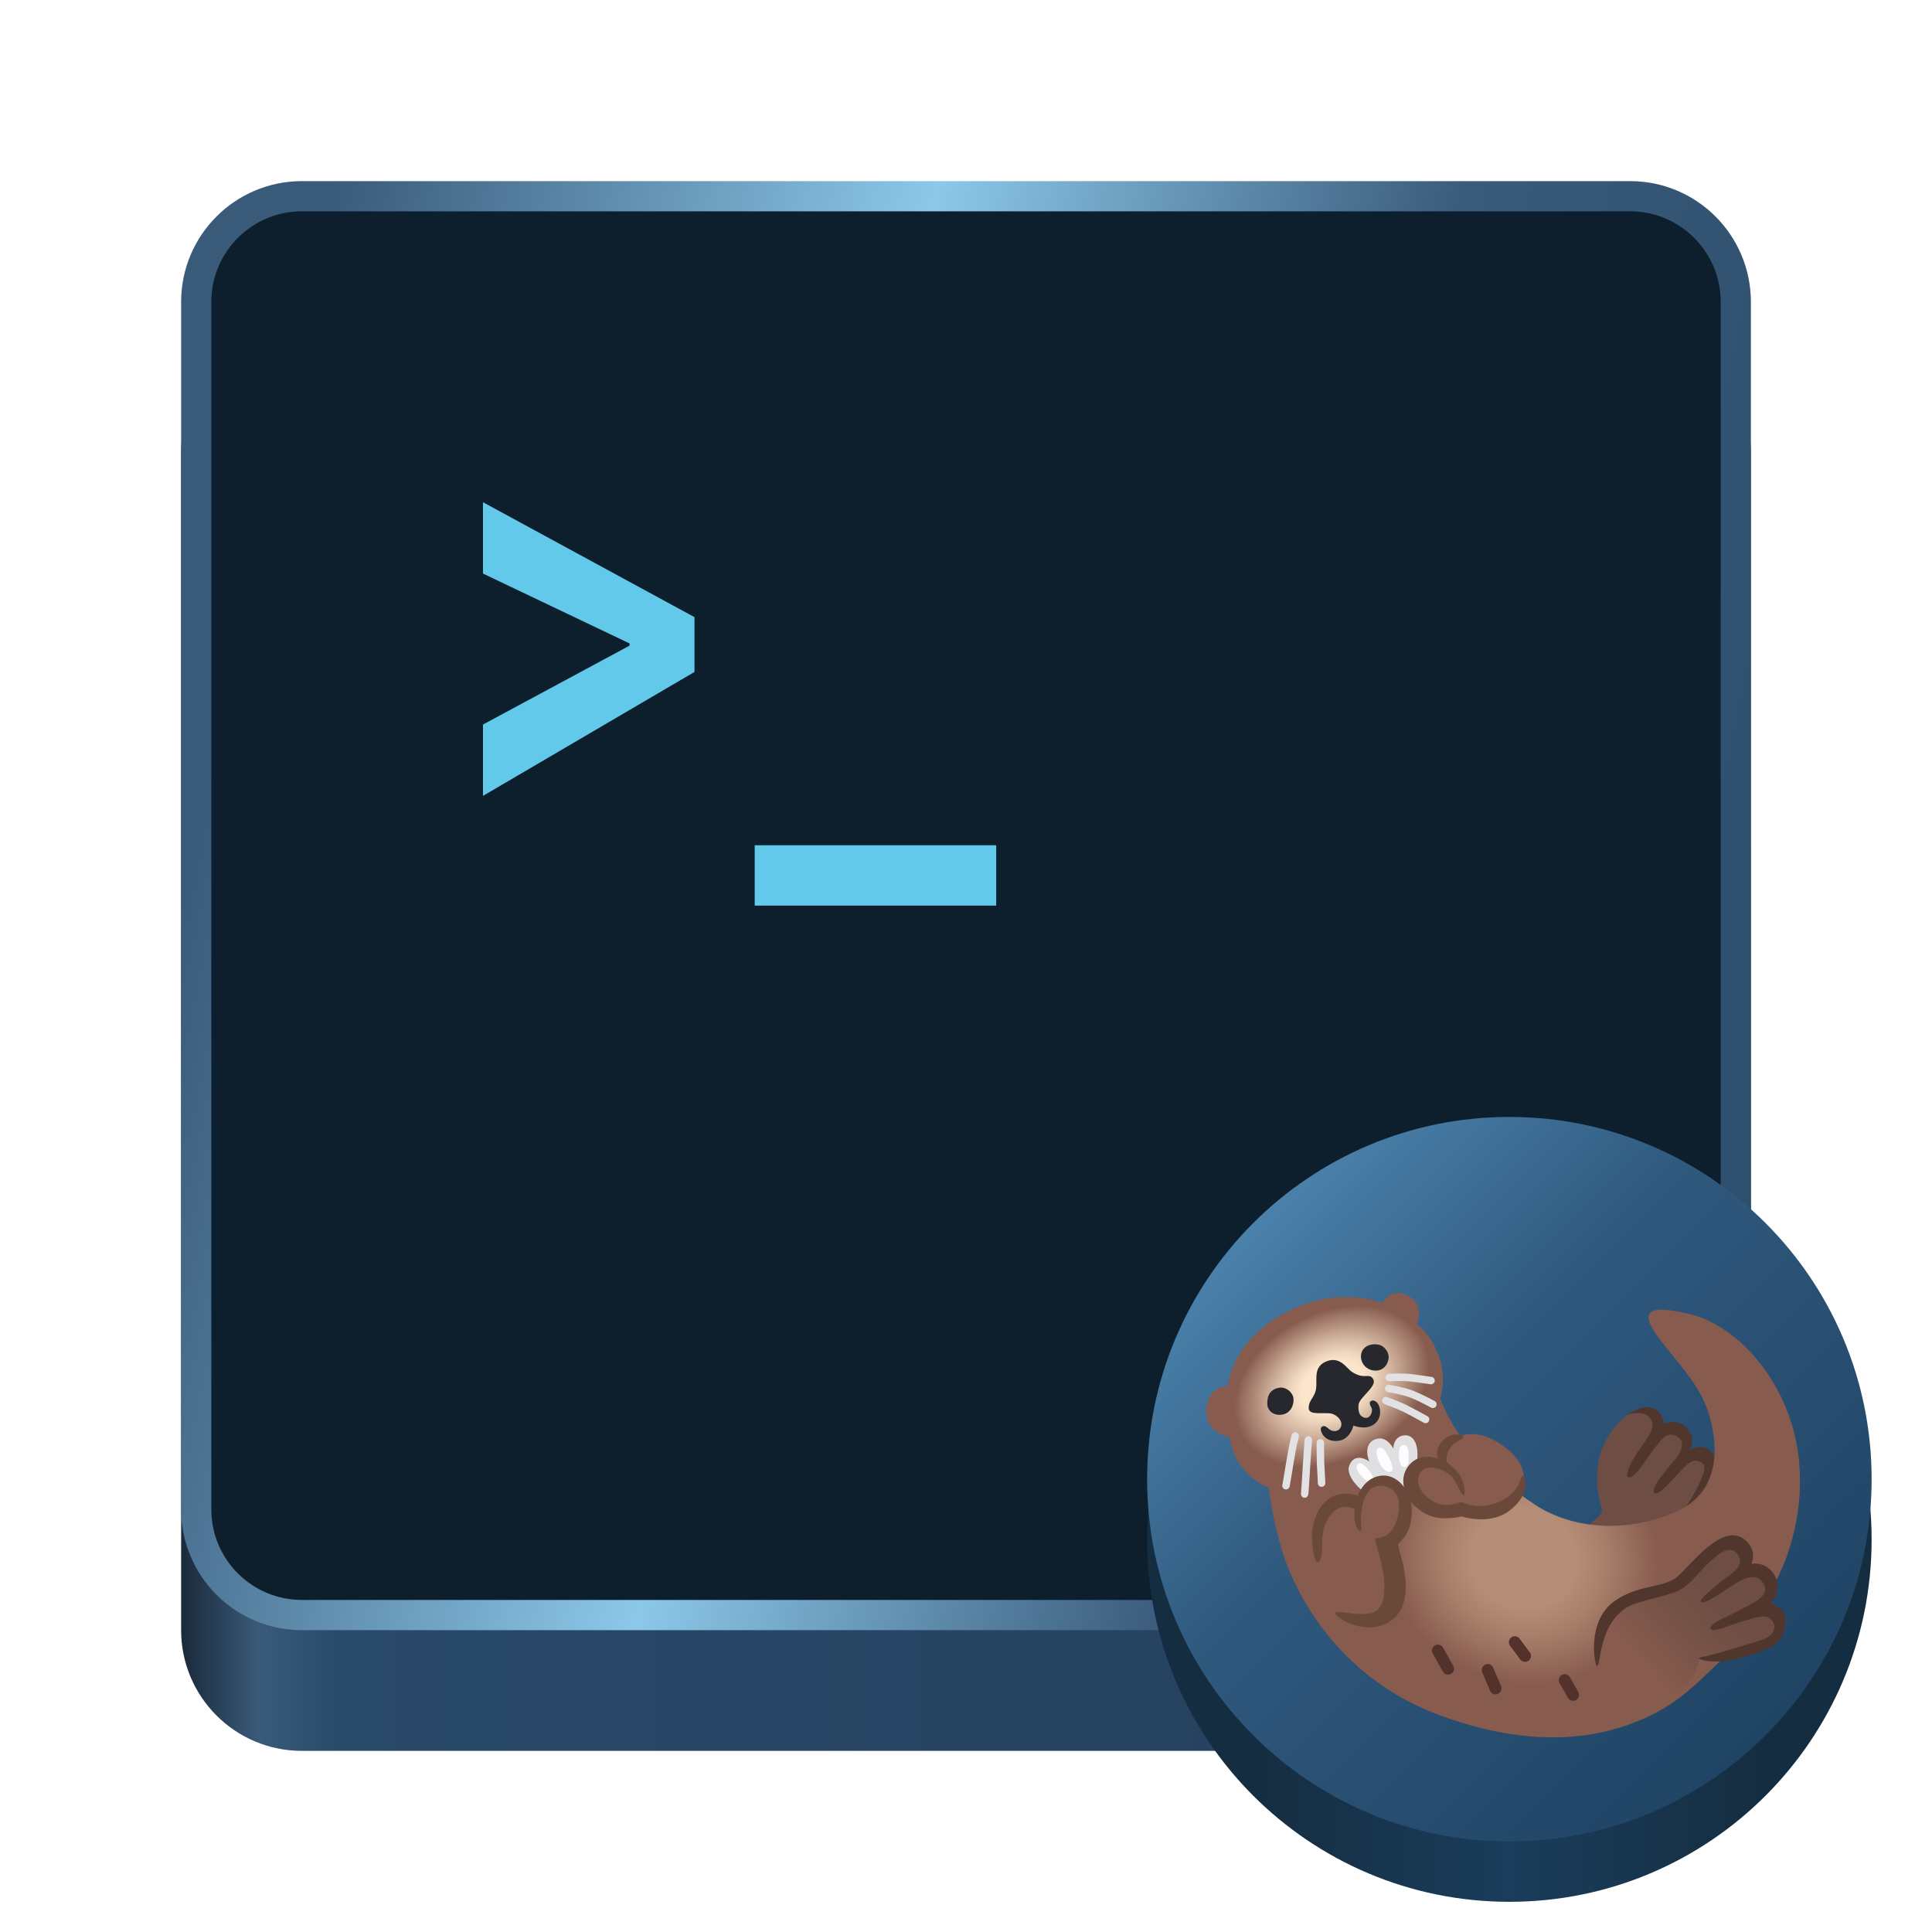
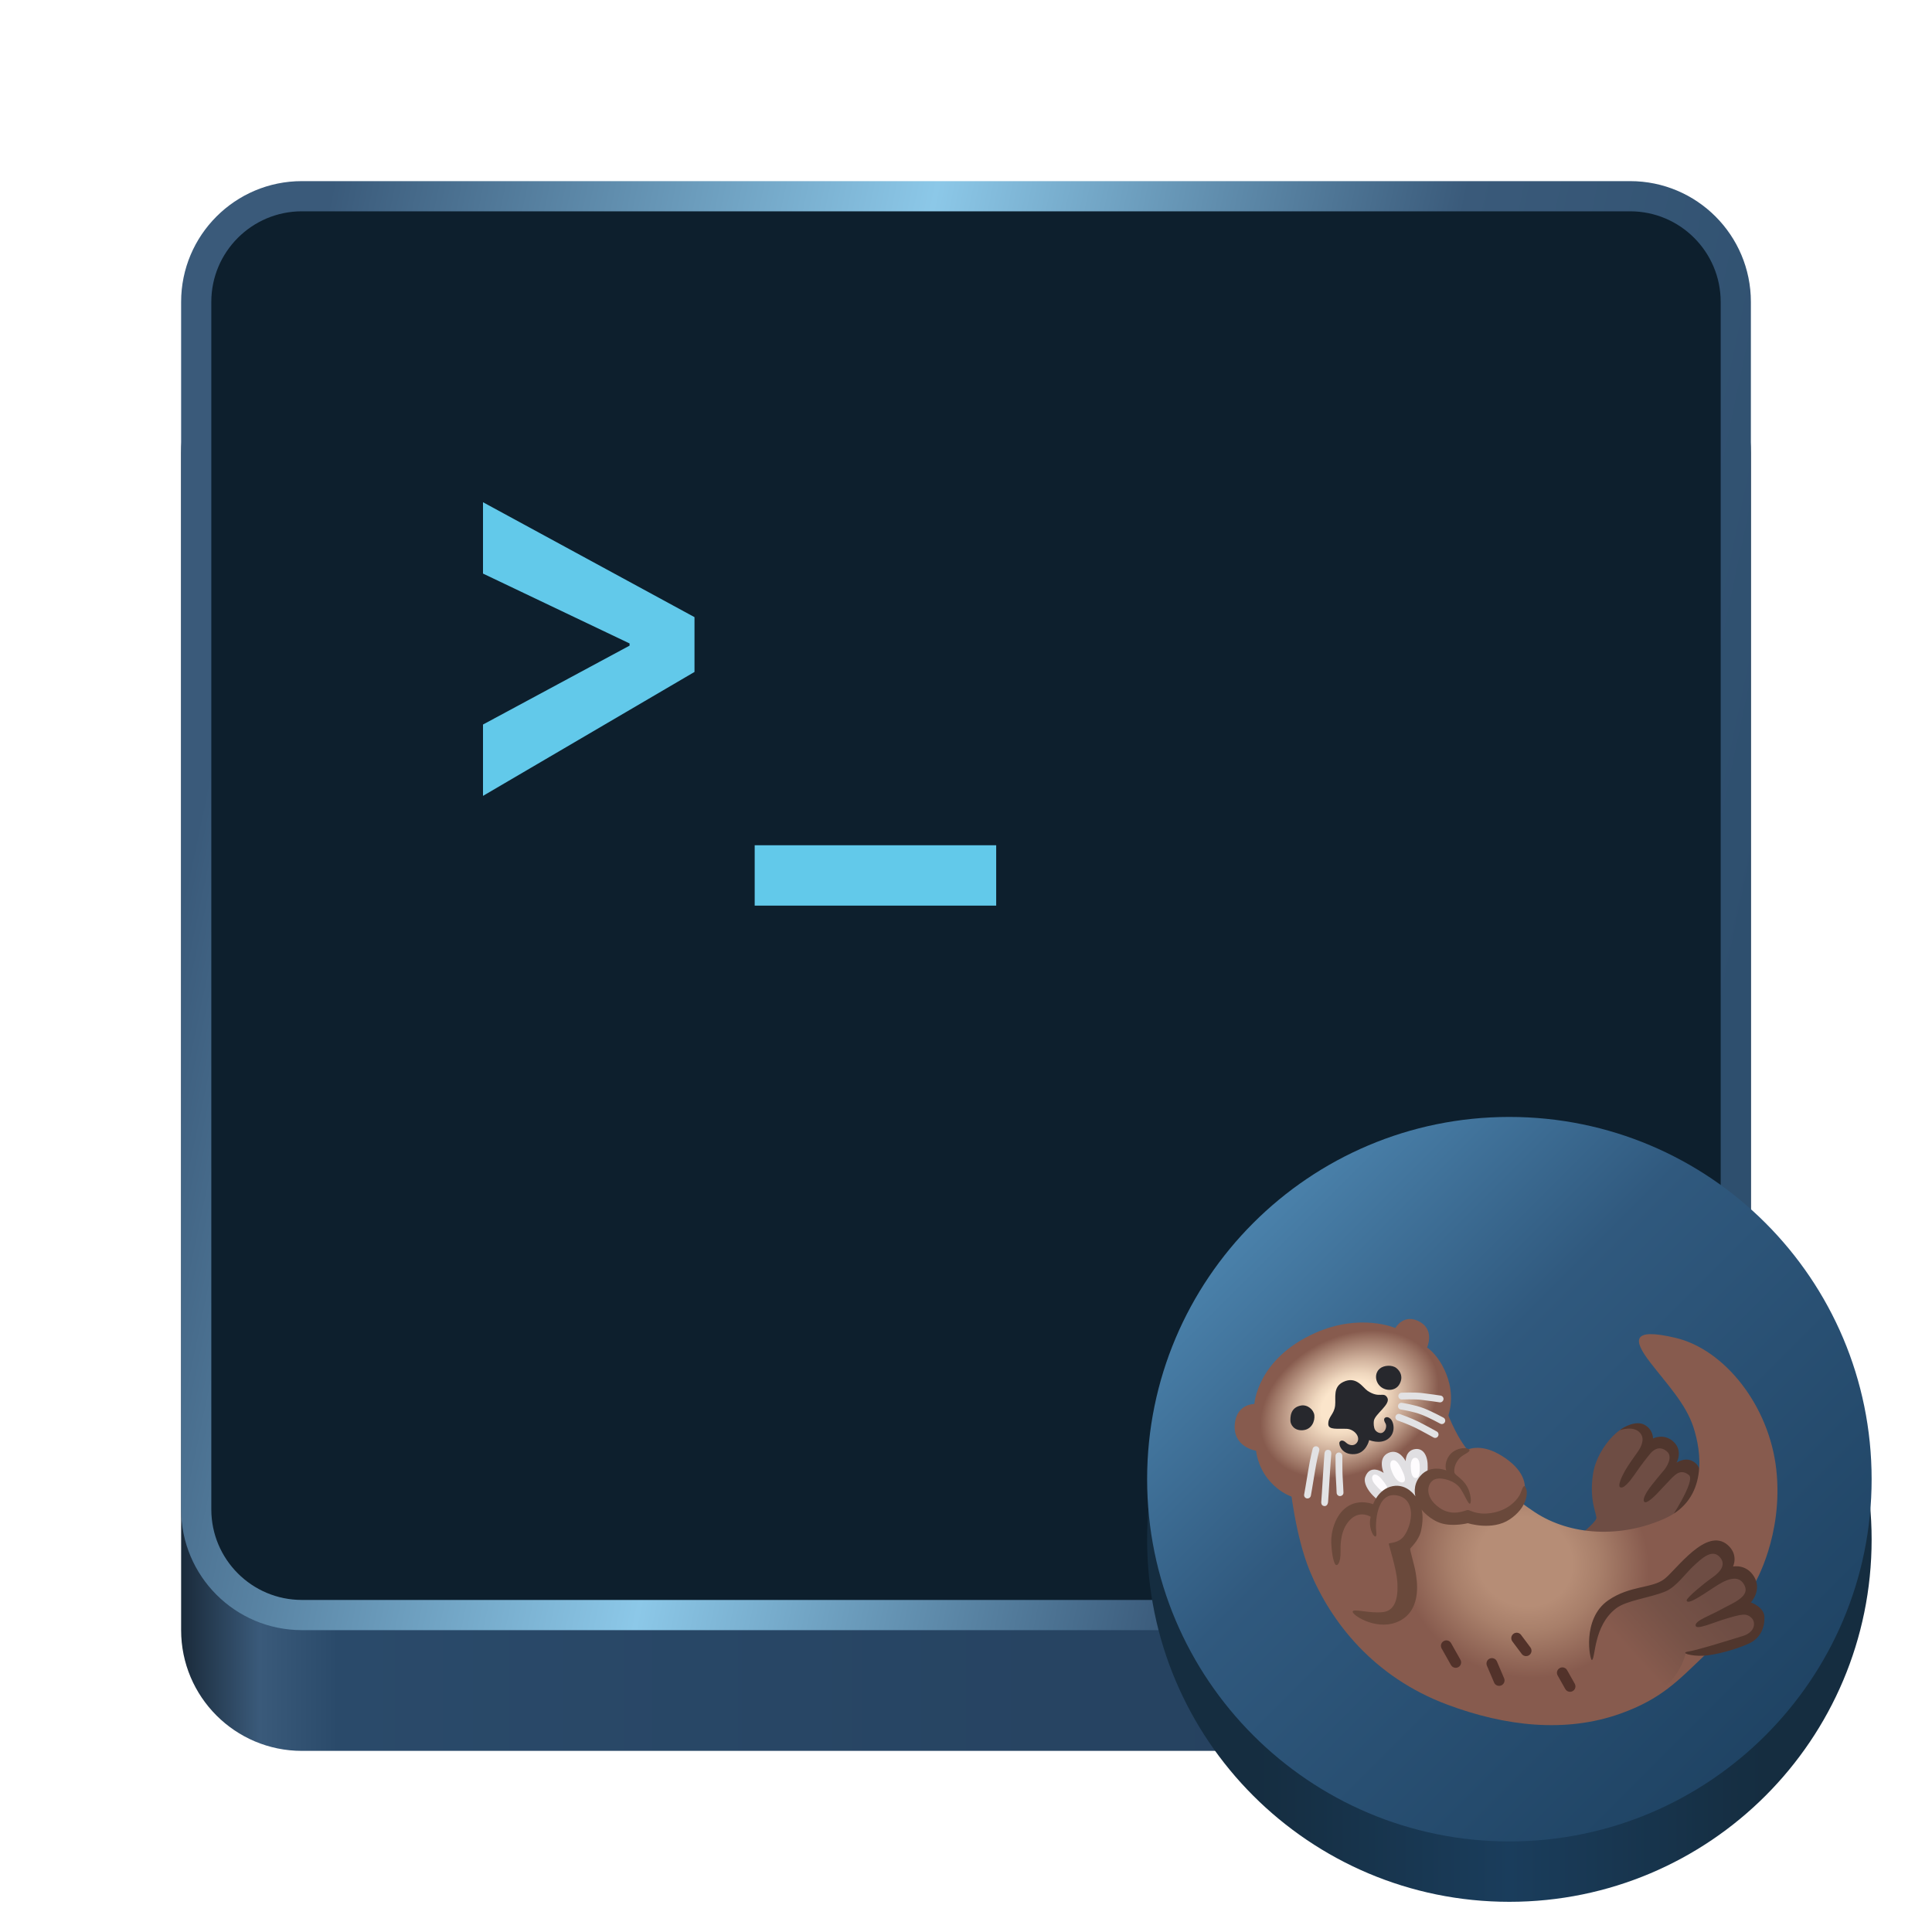
<svg xmlns="http://www.w3.org/2000/svg" height="128px" viewBox="0 0 128 128" width="128px">
  <defs>
    <linearGradient id="a" gradientUnits="userSpaceOnUse" x1="12" x2="116" y1="64" y2="64">
      <stop offset="0" stop-color="#1a2a3a" />
      <stop offset="0.05" stop-color="#3a5a7a" />
      <stop offset="0.1" stop-color="#2a4a6a" />
      <stop offset="0.9" stop-color="#243f5c" />
      <stop offset="0.95" stop-color="#3a5a7a" />
      <stop offset="1" stop-color="#1a2a3a" />
    </linearGradient>
    <linearGradient id="b" gradientUnits="userSpaceOnUse" x1="12" x2="112.041" y1="60" y2="80.988">
      <stop offset="0" stop-color="#3a5a7a" />
      <stop offset="0.384" stop-color="#8cc8e8" />
      <stop offset="0.721" stop-color="#3a5a7a" />
      <stop offset="1" stop-color="#2e4f6e" />
    </linearGradient>
    <linearGradient id="kde" gradientUnits="userSpaceOnUse" x1="76" y1="74" x2="124" y2="122">
      <stop offset="0" stop-color="#5998c4" />
      <stop offset="0.4" stop-color="#30597e" />
      <stop offset="1" stop-color="#1a3d5c" />
    </linearGradient>
    <linearGradient id="shadowgrad" gradientUnits="userSpaceOnUse" x1="76" y1="102" x2="124" y2="102">
      <stop offset="0" stop-color="#152d40" />
      <stop offset="0.15" stop-color="#152d40" />
      <stop offset="0.5" stop-color="#1a3d5c" />
      <stop offset="0.85" stop-color="#152d40" />
      <stop offset="1" stop-color="#152d40" />
    </linearGradient>
  </defs>
  <path d="m 20 22 h 88 c 4.418 0 8 3.582 8 8 v 78 c 0 4.418 -3.582 8 -8 8 h -88 c -4.418 0 -8 -3.582 -8 -8 v -78 c 0 -4.418 3.582 -8 8 -8 z m 0 0" fill="url(#a)" />
  <path d="m 20 12 h 88 c 4.418 0 8 3.582 8 8 v 80 c 0 4.418 -3.582 8 -8 8 h -88 c -4.418 0 -8 -3.582 -8 -8 v -80 c 0 -4.418 3.582 -8 8 -8 z m 0 0" fill="url(#b)" />
  <path d="m 20 14 h 88 c 3.312 0 6 2.688 6 6 v 80 c 0 3.312 -2.688 6 -6 6 h -88 c -3.312 0 -6 -2.688 -6 -6 v -80 c 0 -3.312 2.688 -6 6 -6 z m 0 0" fill="#0d1f2d" />
  <path d="m 46.012 40.887 l -14.012 -7.613 v 4.727 l 9.711 4.629 v 0.145 l -9.711 5.227 v 4.727 l 14.012 -8.211 z m 0 0" fill="#62c9ea" />
  <path d="m 50 56 v 4 h 16 v -4 z m 0 0" fill="#62c9ea" />
  <path d="m 124 102 c 0 13.254 -10.746 24 -24 24 s -24 -10.746 -24 -24 s 10.746 -24 24 -24 s 24 10.746 24 24 z m 0 0" fill="url(#shadowgrad)" />
  <path d="m 124 98 c 0 13.254 -10.746 24 -24 24 s -24 -10.746 -24 -24 s 10.746 -24 24 -24 s 24 10.746 24 24 z m 0 0" fill="url(#kde)" />
-   <g transform="translate(78.5,76.5) scale(0.328125)">
+   <g transform="translate(80.5,79) scale(0.3)">
    <path d="M80.07 76.12s3.94-3.19 4.13-4.11s-1.69-3.94-.7-10s7.18-12.25 10-10.28c2.82 1.97 2.53 3.24 2.53 3.24l2.82-.28l2.11 1.55l.56 3.1l3.38 1.55l3.38 4.08l-2.39 8.66l-10.7 4.43l-15.06 5.42l-.06-7.36z" fill="#6e4d44" />
    <path d="M89.4 52.52s3.03-1.14 4.5.63c1.06 1.27.28 2.96-.56 4.15c-.84 1.2-1.96 2.72-2.75 4.08c-.77 1.34-1.62 3.24-1.2 3.66c.68.68 2.25-1.27 3.17-2.6c1.6-2.34 2.99-4.09 3.59-4.79c.84-.99 2.12-1.7 3.59-.49c1.55 1.27-.14 3.66-.63 4.22s-2.53 3.03-3.24 4.01c-.7.99-1.55 2.46-1.06 2.96c.42.42 1.83-.84 2.6-1.62c.77-.77 2.66-2.85 3.19-3.38c1.13-1.13 2.29-2.36 4.06-.92c1.55 1.27-4.29 10-4.29 10l4.01-2.46s5-7.46 1.67-10.23c-1.95-1.62-4.13-.05-4.13-.05s1.55-2.67-.77-4.72c-2.1-1.84-4.43-.63-4.43-.63s.07-1.97-1.9-3.03c-1.97-1.04-4.85.65-5.42 1.21z" fill="#50362d" />
    <defs>
      <radialGradient id="og1" cx="68.416" cy="81.529" r="37.449" gradientTransform="matrix(-.3544 .9351 -1.016 -.3851 175.5 48.952)" gradientUnits="userSpaceOnUse">
        <stop offset=".26" stop-color="#b68d76" />
        <stop offset=".41" stop-color="#a87f6a" />
        <stop offset=".679" stop-color="#875b4e" />
      </radialGradient>
      <radialGradient id="og2" cx="29.675" cy="46.815" r="24.012" gradientTransform="matrix(-.8885 .4589 -.3302 -.6394 71.499 63.129)" gradientUnits="userSpaceOnUse">
        <stop offset=".271" stop-color="#fbe5cb" />
        <stop offset=".363" stop-color="#efd7be" />
        <stop offset=".538" stop-color="#cfb09b" />
        <stop offset=".776" stop-color="#9c7464" />
        <stop offset=".865" stop-color="#875b4e" />
      </radialGradient>
      <linearGradient id="og3" gradientUnits="userSpaceOnUse" x1="88.858" y1="107.701" x2="111.349" y2="87.218">
        <stop offset=".208" stop-color="#875b4e" />
        <stop offset=".579" stop-color="#765247" />
        <stop offset=".888" stop-color="#6e4d44" />
      </linearGradient>
    </defs>
    <path d="M46.82 49.07L16.55 64.42s1.12 11.29 4.36 19.15c4.65 11.26 14.06 23.46 30.41 29.56c12.81 4.79 26.14 6.29 38.22 1.97c9.02-3.22 12.74-7.32 18.3-12.6c5.45-5.18 11.33-16.12 11.33-16.12s6.34-10.63 4.79-25.06c-1.53-14.24-11.47-26.68-22.31-29.21c-9.44-2.21-9.52.28-5.56 5.42c3.8 4.93 7.88 9.15 9.57 14.36c1.69 5.21 3.38 15.77-6.34 20.13s-20.84 3.8-28.72-1.41s-13.37-11.4-15.91-15.2s-3.94-8.31-3.94-8.31l-3.93 1.97z" fill="url(#og1)" />
    <path d="M53.15 104.99c-.42 0-.83-.22-1.05-.61l-2.06-3.66c-.33-.58-.12-1.31.46-1.63c.58-.33 1.31-.12 1.63.46l2.06 3.66c.33.58.12 1.31-.46 1.63c-.17.1-.38.15-.58.15z" fill="#52322a" />
    <path d="M62.73 108.98c-.47 0-.91-.27-1.1-.73l-1.6-3.75a1.201 1.201 0 0 1 2.21-.94l1.6 3.75c.26.61-.03 1.31-.64 1.57c-.16.07-.32.1-.47.1z" fill="#52322a" />
    <path d="M68.69 102.41c-.37 0-.73-.17-.96-.48l-2.07-2.77c-.4-.53-.29-1.28.24-1.68c.53-.4 1.28-.29 1.68.24l2.07 2.77a1.198 1.198 0 0 1-.96 1.92z" fill="#52322a" />
    <path d="M78.4 110.29c-.42 0-.83-.22-1.05-.61l-1.69-3c-.33-.58-.12-1.31.46-1.63c.58-.33 1.31-.12 1.63.46l1.69 3a1.194 1.194 0 0 1-1.04 1.78z" fill="#52322a" />
    <path d="M11.69 63.29c2.87 3.56 10.1 9.39 28.06-1.27c16.49-9.78 12.32-20.14 10.61-23.46c-1.6-3.1-3.54-4.31-3.54-4.31s1.71-3.72-1.48-5.6c-3.62-2.13-5.53 1.3-5.53 1.3s-7.69-3.37-17.7 1.09C9.25 36.78 8.69 46.72 8.69 46.72s-3.85-.07-4.32 4.32c-.56 5.24 4.69 6.01 4.69 6.01s.28 3.32 2.63 6.24z" fill="url(#og2)" />
    <path d="M44.43 68.5c2.32-1.48 2.46-5.33 2.53-7.81c.07-2.46-.92-4.25-2.75-4.01c-2.18.28-2.11 2.67-2.11 2.67s-1.41-2.89-3.8-1.83c-2.51 1.11-1.06 4.43-1.06 4.43s-2.98-2.18-4.08.92c-.56 1.58 1.27 4.29 4.01 5.84c2.75 1.55 7.26-.21 7.26-.21z" fill="#e0dfe2" />
    <path d="M39.11 59.21c-.54.24-.63 1.41.28 3.17c.81 1.55 1.79 1.9 2.32 1.55c.53-.35.04-1.72-.49-2.75c-.35-.68-1.16-2.4-2.11-1.97z" fill="#fefcfe" />
    <path d="M43.23 60.65c.03.81.11 2.39 1.09 2.43c.99.04.88-1.97.88-2.46s-.04-1.94-.92-2.01c-.88-.07-1.09 1.05-1.05 2.04z" fill="#fefcfe" />
    <path d="M35.34 64.49c.87.97 1.72 2.04 2.5 1.48s-.53-1.97-.92-2.5s-1.34-1.48-1.94-1.06c-.59.42-.23 1.41.36 2.08z" fill="#fefcfe" />
    <path d="M52.03 59.91s3.76-7.01 12.11-1.2c8.87 6.17 1.97 13.3-2.67 13.23s-7.95.42-10.56-.42s-5-3.38-5-3.38l-2.46 1.69s.49 4.79-1.2 6.83c-1.7 2.05 1.75 11.55-.85 14.08s-6.97 4.29-9.71 3.03c-2.75-1.27-5.7-5.84-6.26-9.92c-.56-4.08 1.41-13.59 5.28-13.87c3.87-.28 4.36.07 4.36.07s1.27-4.5 4.65-4.08s4.79 1.97 4.79 1.97l.92-.77s-1.2-1.9 1.27-4.15c2.46-2.25 5.28-.35 5.28-.35s.05-2.13.05-2.76z" fill="#875b4e" />
    <path d="M26.45 81.97c.43.9 1.36-.05 1.27-2.82s.52-5.58 2.53-7.23c2.02-1.64 4.13-.28 4.13-.28s-.42 1.27.05 2.86s1.41 2.16 1.17.42c-.23-1.74 0-8.73 4.46-8.02c4.46.7 3.53 6.44 1.69 8.96c-1.27 1.74-3.38 1.45-3.38 1.74c0 .28 1.69 5.58 1.88 8.31c.19 2.72-.05 6.34-3.05 6.76c-3 .42-7.04-.94-6.8 0c.23.94 5.82 4.41 10.51 1.88c4.98-2.69 3.57-9.39 3.38-10.65c-.19-1.27-1.17-4.55-1.22-5.21c-.01-.09 1.97-1.81 2.44-4.04c.66-3.1.09-4.6.09-4.6s1.83 2.3 4.46 3.05s5.77-.05 5.77-.05s5.4 1.74 9.24-.84c3.85-2.58 3.93-5.77 3.71-6.52c-.61-2.06-.98.24-1.55 1.22c-.84 1.45-2.86 3.38-6.19 3.89c-3.33.52-4.74-.7-5.26-.66s-3.28 1.55-6.19-.47c-3.68-2.55-2.7-5.88-.84-6.38c1.55-.42 4.3.47 5.4 2.06c1.03 1.5 1.88 3.85 2.21 3.33c.33-.52.05-2.82-1.08-4.32c-1.13-1.5-2.39-1.97-2.44-2.58c-.09-1.17.38-2.21 1.17-3.1s2.77-1.41 2.02-1.97s-3.28-.19-4.41 1.55c-1.13 1.74-.56 3.14-.56 3.14s-3.43-1.45-5.73 1.22c-1.82 2.12-1.08 4.5-1.08 4.5s-1.83-2.86-5.02-2.25c-3.19.61-4.32 3.99-4.32 3.99s-3-1.27-5.73.56s-3.61 5.77-3.52 7.88c.09 2.13.37 3.77.79 4.67z" fill="#6a493b" />
    <path d="M19.01 47.06c-2.46.43-2.39 2.67-2.36 3.45c.04.77.81 2.15 2.71 2.01c2.05-.15 2.71-2.08 2.57-3.31s-1.51-2.39-2.92-2.15z" fill="#27282d" />
    <path d="M36.4 38.9c-1.21 1.01-1.09 2.89.14 3.98c1.17 1.03 3.31 1.05 4.19-.53c.85-1.52.28-2.78-.67-3.55s-2.78-.64-3.66.1z" fill="#27282d" />
    <path d="M28.31 41.86c-2.33 1.12-1.6 3.43-1.79 5.21c-.22 1.97-1.52 2.39-1.52 4.08c0 1.37 2.11.97 4.08 1.06c1.65.07 3.21 1.83 2.22 3.1c-.63.81-1.74.55-2.36-.04c-.63-.6-1.16-.6-1.44-.14c-.28.46.46 2.91 3.34 2.67c2.57-.21 3.2-3.1 3.2-3.1s2.33.97 4.05-.18c1.9-1.27 1.44-3.77.67-4.5s-1.38-.25-1.41.04c-.07.63.35.81.42 1.34s-.14 1.3-.77 1.65c-.55.3-1.34-.11-1.65-.6c-.32-.49-.35-1.45-.28-1.97c.21-1.55 3.83-3.7 2.96-5.17c-.81-1.37-1.72.25-4.33-1.48c-1.07-.71-2.47-3.38-5.39-1.97z" fill="#27282d" />
    <path d="M20.42 67.59c-.04 0-.09 0-.14-.01a.736.736 0 0 1-.6-.87c0-.03.46-2.52.88-5.19c.42-2.72.98-4.81 1-4.9a.75.75 0 1 1 1.45.39c-.01.02-.56 2.11-.97 4.74c-.42 2.69-.88 5.2-.88 5.23a.75.75 0 0 1-.74.61z" fill="#e2e2e4" />
    <path d="M24.97 68.27s-.03 1.07-.84 1c-.86-.07-.66-1.11-.66-1.11s.25-3.51.35-5.44c.11-1.94.35-5.09.35-5.09s.06-.84.82-.79c.76.05.68.9.68.9s-.25 3.12-.35 5.05c-.1 1.95-.35 5.48-.35 5.48z" fill="#e2e2e4" />
    <path d="M27.6 67.07c-.4 0-.73-.32-.75-.72c0 0-.1-2.51-.17-3.39c-.07-.9-.07-4.62-.07-4.78c0-.41.34-.75.75-.75s.75.34.75.75c0 1.32.01 3.98.07 4.66c.07.88.17 3.34.18 3.44c.02.41-.3.76-.72.78c-.02.01-.03.01-.04.01z" fill="#e2e2e4" />
    <path d="M48.61 54.22c-.12 0-.25-.03-.37-.1c-.02-.01-2.4-1.34-3.98-2.13c-1.56-.78-3.9-1.61-3.93-1.62a.754.754 0 0 1-.46-.96c.14-.39.57-.59.96-.46c.1.04 2.46.87 4.1 1.69c1.62.81 3.94 2.11 4.04 2.16c.36.2.49.66.29 1.02c-.13.26-.38.4-.65.4z" fill="#e2e2e4" />
    <path d="M50.09 51.16c-.12 0-.25-.03-.36-.09c-.02-.01-2.34-1.29-4.17-2c-1.8-.7-4.5-1.12-4.52-1.12a.747.747 0 0 1-.63-.85c.06-.41.44-.69.85-.63c.12.02 2.89.44 4.84 1.2c1.92.75 4.25 2.03 4.35 2.08c.36.2.49.66.29 1.02c-.13.25-.39.39-.65.39z" fill="#e2e2e4" />
    <path d="M49.71 46.37c-.04 0-.07 0-.11-.01c-.03 0-2.57-.39-4.12-.56c-1.51-.17-4.19-.07-4.22-.07c-.41.03-.76-.31-.78-.72c-.02-.41.31-.76.72-.78c.11 0 2.82-.11 4.44.07c1.58.18 4.08.55 4.18.57c.41.06.69.44.63.85a.76.76 0 0 1-.74.65z" fill="#e2e2e4" />
    <path d="M82.93 106.72c-.14-3.17.42-6.26.84-7.81c1.12-4.12 2.11-6.62 4.36-7.95c5.96-3.54 9.95-3.11 12.11-4.65c2.46-1.76 7.34-9.46 10.91-8.05c2.5.99 2.39 5.3 2.39 5.3s3.87.07 4.5 2.39c.63 2.32-.84 4.72-.84 4.72s2.96 1.46 3.19 3.45c.23 2.06-.66 4.27-5.44 5.82s-10.98 1.64-10.98 1.64s-1.4 8.34-11.05 10.84c-6.26 1.62-9.78-.91-9.99-5.7z" fill="url(#og3)" />
    <path d="M83.23 103.27c-.42.19-2.34-9.08 3.61-13.19c4.83-3.33 9.71-2.58 12.44-4.74c2.72-2.16 9.24-11.47 13.89-7.51c2.53 2.16 1.22 4.79 1.22 4.79s2.97-.64 4.69 2.3c1.74 2.96-.75 5.63-.75 5.63s2.96.99 3 3.28c.05 2.3-.89 4.65-3.47 5.82c-2.99 1.36-7.46 2.53-10 2.67c-2.53.14-5.44-.61-3.28-.94c2.16-.33 10.14-2.86 11.87-3.38c2.96-.89 2.91-3.1 2.11-3.94c-1.16-1.23-2.25-.94-5.73.09c-2.92.87-6.57 2.58-6.71 1.5c-.14-1.08 3.33-2.25 5.68-3.57c2.35-1.31 6.24-2.72 5.21-5.11c-1.03-2.39-3.28-1.92-5.82-.38c-2.53 1.55-6.83 4.79-7.04 3.52c-.09-.56 4.13-3.99 5.35-4.83c1.22-.84 3.75-2.67 2.02-4.69s-4.08.28-5.82 1.88c-1.74 1.6-3.85 4.65-6.19 5.63c-3.53 1.48-8.56 1.95-10.93 3.75c-5.06 3.87-4.52 11.05-5.35 11.42z" fill="#50362d" />
  </g>
</svg>
